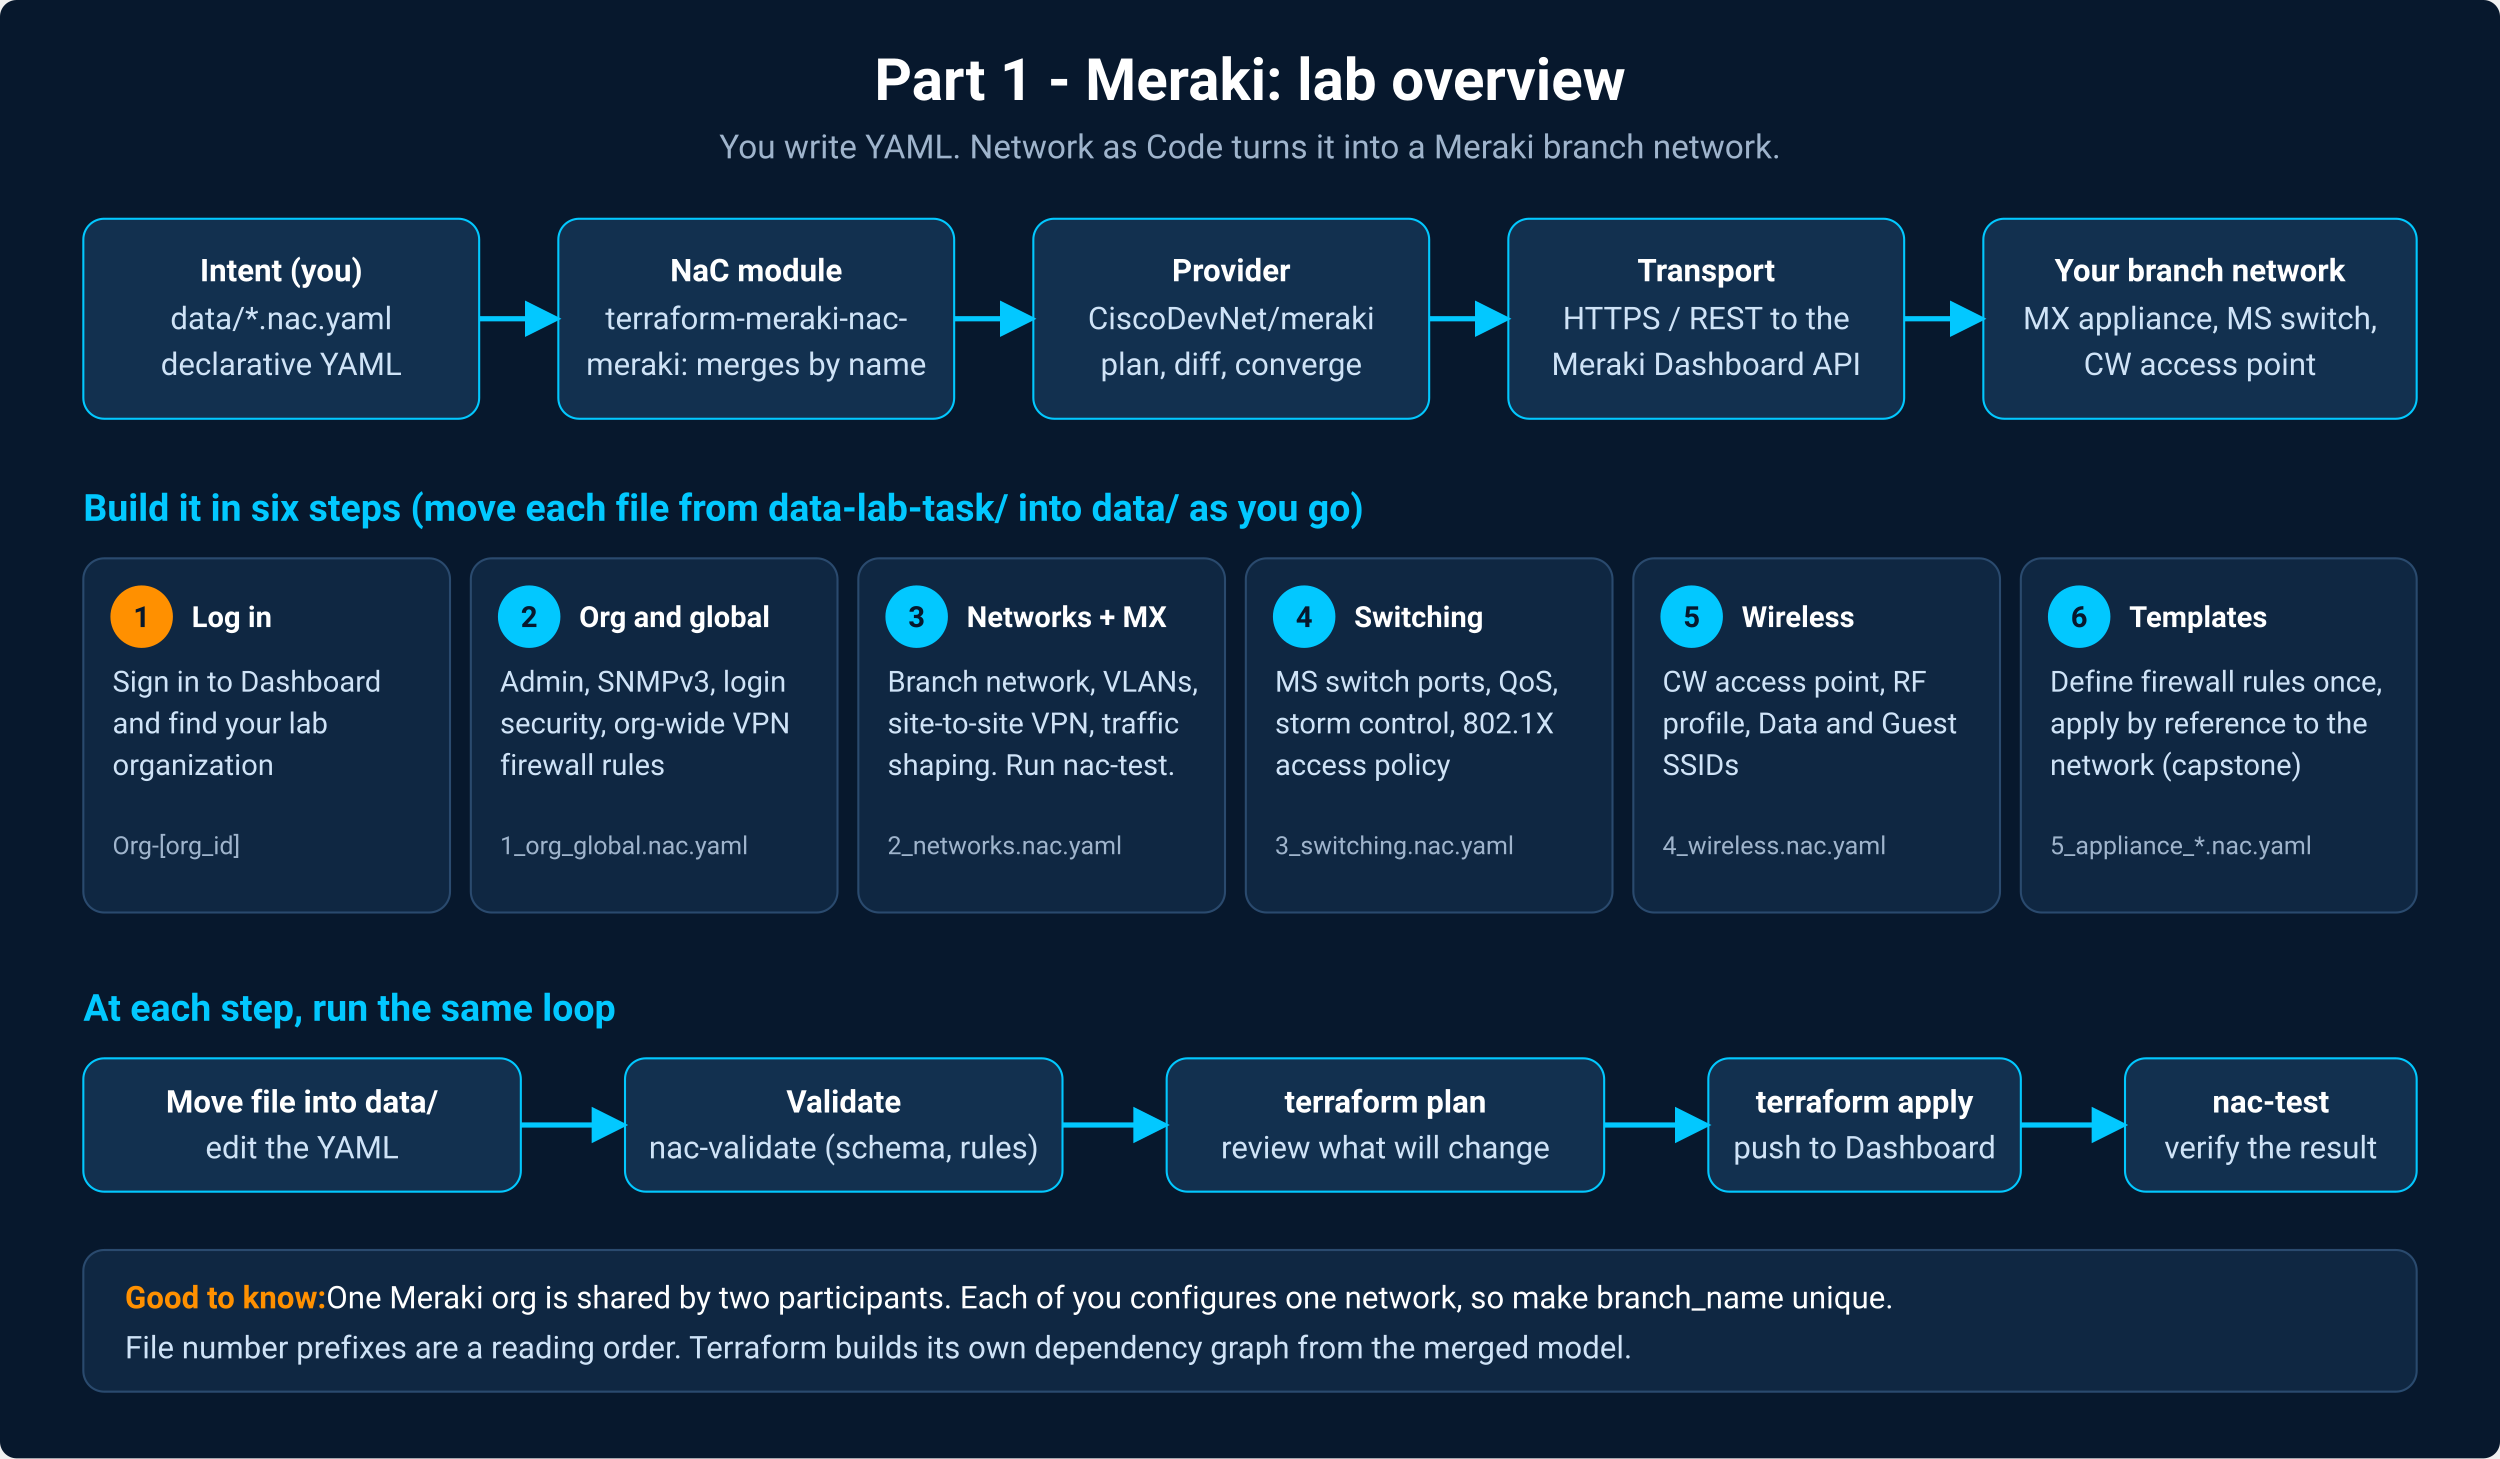
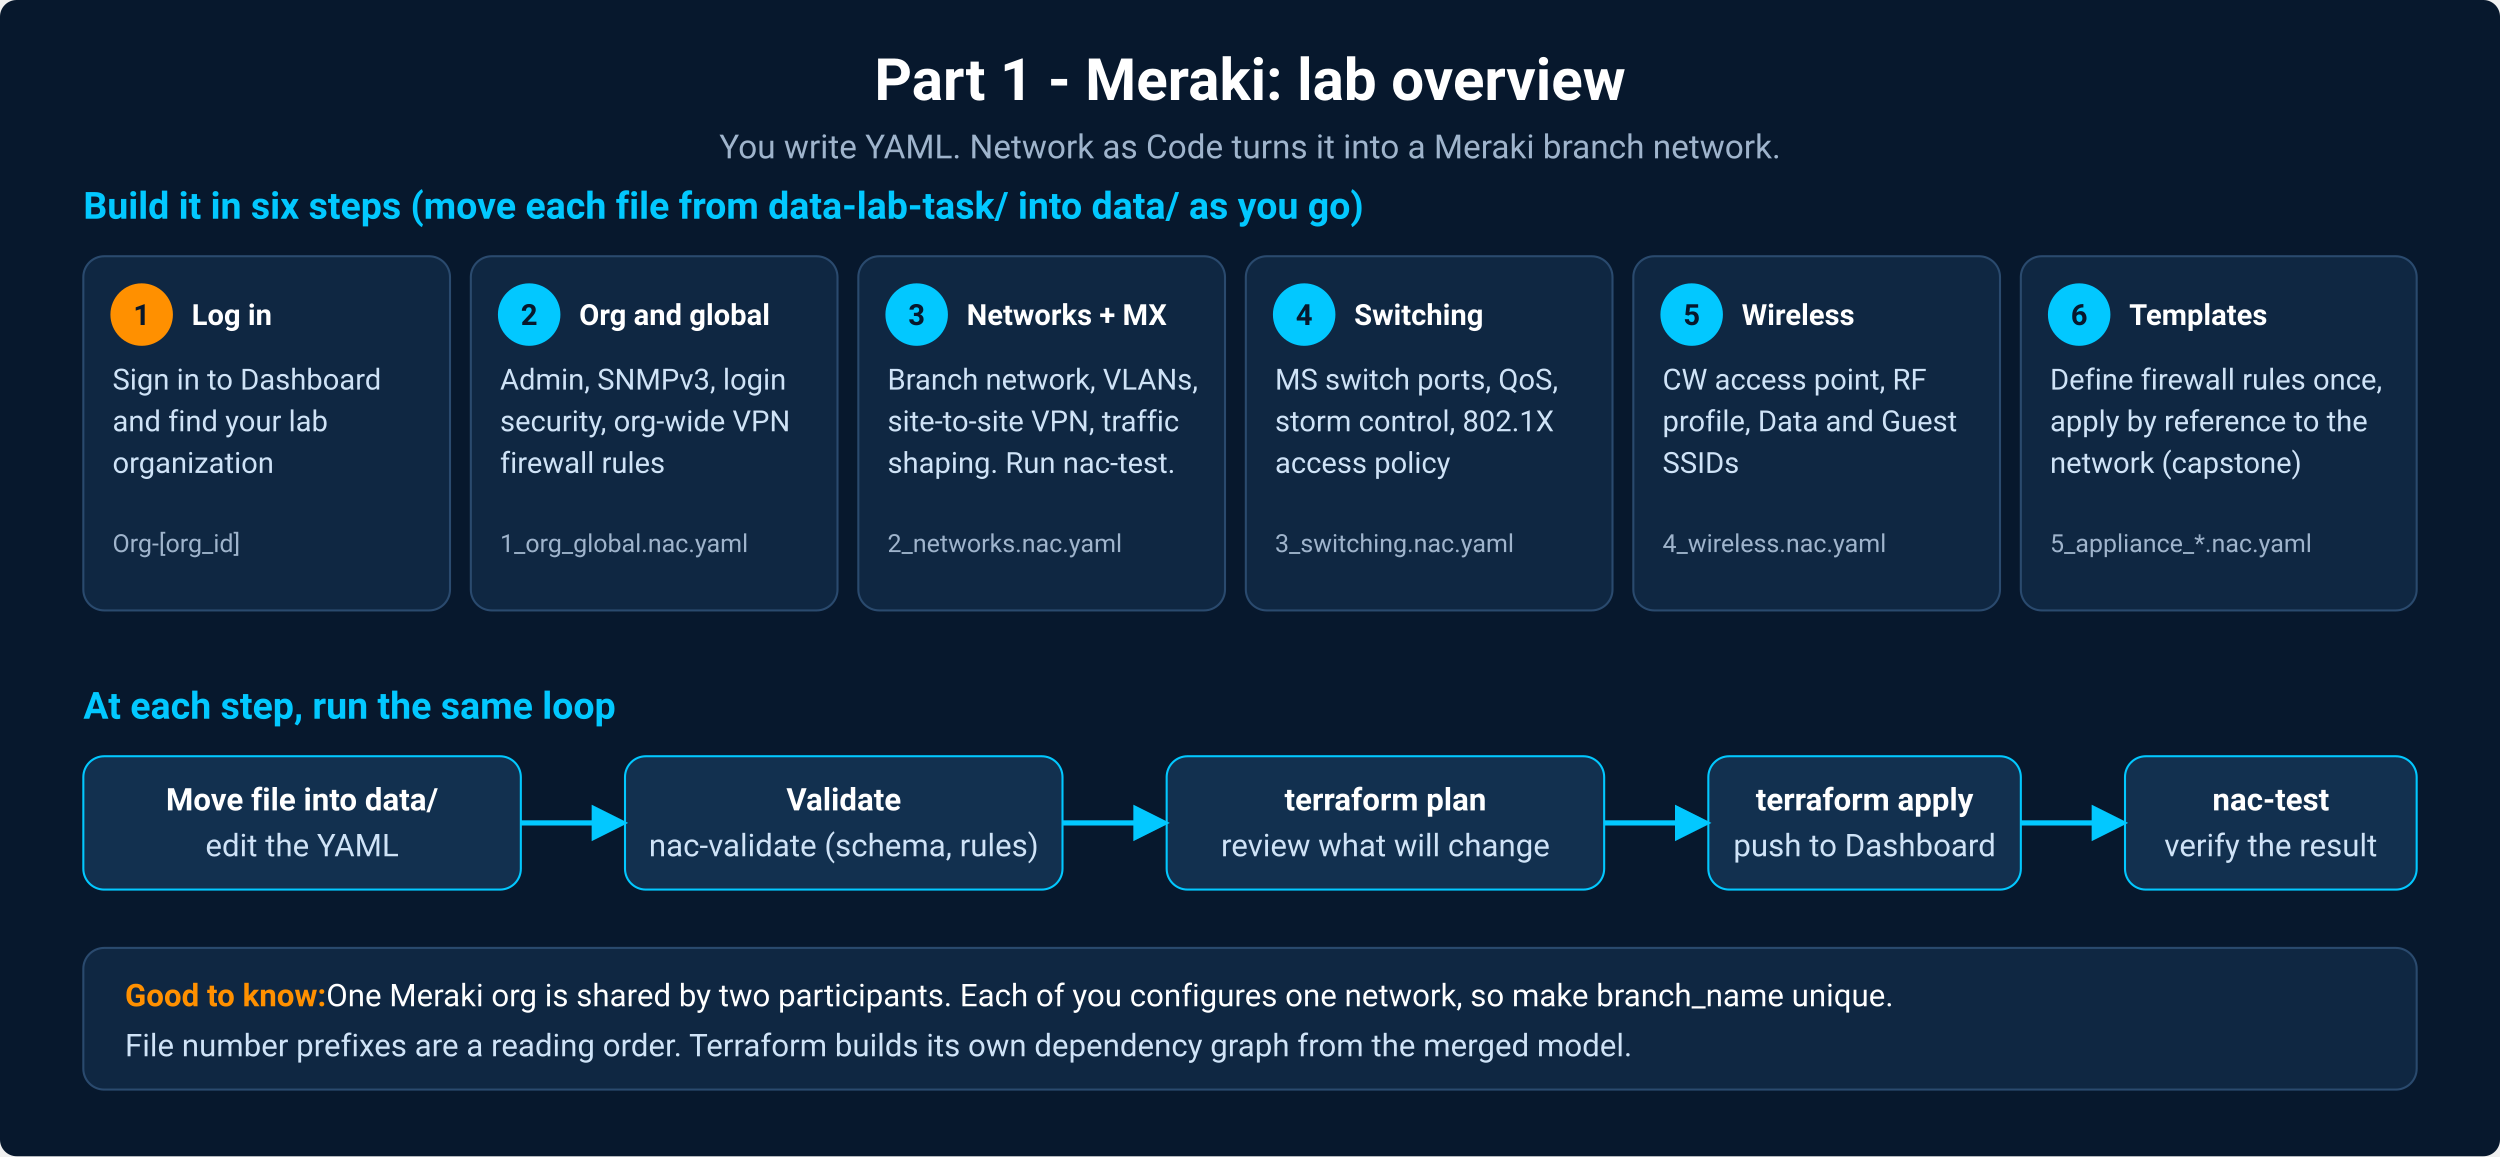
- <svg xmlns="http://www.w3.org/2000/svg" viewBox="0 0 1200 700" width="1200" height="700" font-family="Roboto, Helvetica, Arial, sans-serif" role="img" aria-labelledby="t d">
+ <svg xmlns="http://www.w3.org/2000/svg" viewBox="0 0 1200 555" width="1200" height="555" font-family="Roboto, Helvetica, Arial, sans-serif" role="img" aria-labelledby="t d">
  <defs>
    <marker id="a" viewBox="0 0 10 10" refX="8" refY="5" markerWidth="7" markerHeight="7" orient="auto">
      <path d="M0,0 L10,5 L0,10 z" fill="#02C8FF" />
    </marker>
  </defs>
-   <rect width="1200" height="700" rx="8" fill="#07182D" />
+   <rect width="1200" height="555" rx="8" fill="#07182D" />
  <text x="600" y="48" text-anchor="middle" font-size="28" font-weight="700" fill="#fff">Part 1 - Meraki: lab overview</text>
  <text x="600" y="76" text-anchor="middle" font-size="16" fill="#9fb4cc">You write YAML. Network as Code turns it into a Meraki branch network.</text>
+   <text x="40" y="105" font-size="18" font-weight="700" fill="#02C8FF">Build it in six steps (move each file from data-lab-task/ into data/ as you go)</text>
+   <g font-size="14">
+     <g>
+       <rect x="40" y="123" width="176" height="170" rx="10" fill="#0f2742" stroke="#2a4a6e" />
+       <circle cx="68" cy="151" r="15" fill="#FF9000" />
+       <text x="68" y="156" text-anchor="middle" font-weight="700" fill="#07182D">1</text>
+       <text x="92" y="156" font-weight="700" fill="#fff">Log in</text>
+       <text x="54" y="187" fill="#cfe3f7">Sign in to Dashboard</text>
+       <text x="54" y="207" fill="#cfe3f7">and find your lab</text>
+       <text x="54" y="227" fill="#cfe3f7">organization</text>
+       <text x="54" y="265" fill="#9fb4cc" font-size="12">Org-[org_id]</text>
+     </g>
+     <g>
+       <rect x="226" y="123" width="176" height="170" rx="10" fill="#0f2742" stroke="#2a4a6e" />
+       <circle cx="254" cy="151" r="15" fill="#02C8FF" />
+       <text x="254" y="156" text-anchor="middle" font-weight="700" fill="#07182D">2</text>
+       <text x="278" y="156" font-weight="700" fill="#fff">Org and global</text>
+       <text x="240" y="187" fill="#cfe3f7">Admin, SNMPv3, login</text>
+       <text x="240" y="207" fill="#cfe3f7">security, org-wide VPN</text>
+       <text x="240" y="227" fill="#cfe3f7">firewall rules</text>
+       <text x="240" y="265" fill="#9fb4cc" font-size="12">1_org_global.nac.yaml</text>
+     </g>
+     <g>
+       <rect x="412" y="123" width="176" height="170" rx="10" fill="#0f2742" stroke="#2a4a6e" />
+       <circle cx="440" cy="151" r="15" fill="#02C8FF" />
+       <text x="440" y="156" text-anchor="middle" font-weight="700" fill="#07182D">3</text>
+       <text x="464" y="156" font-weight="700" fill="#fff">Networks + MX</text>
+       <text x="426" y="187" fill="#cfe3f7">Branch network, VLANs,</text>
+       <text x="426" y="207" fill="#cfe3f7">site-to-site VPN, traffic</text>
+       <text x="426" y="227" fill="#cfe3f7">shaping. Run nac-test.</text>
+       <text x="426" y="265" fill="#9fb4cc" font-size="12">2_networks.nac.yaml</text>
+     </g>
+     <g>
+       <rect x="598" y="123" width="176" height="170" rx="10" fill="#0f2742" stroke="#2a4a6e" />
+       <circle cx="626" cy="151" r="15" fill="#02C8FF" />
+       <text x="626" y="156" text-anchor="middle" font-weight="700" fill="#07182D">4</text>
+       <text x="650" y="156" font-weight="700" fill="#fff">Switching</text>
+       <text x="612" y="187" fill="#cfe3f7">MS switch ports, QoS,</text>
+       <text x="612" y="207" fill="#cfe3f7">storm control, 802.1X</text>
+       <text x="612" y="227" fill="#cfe3f7">access policy</text>
+       <text x="612" y="265" fill="#9fb4cc" font-size="12">3_switching.nac.yaml</text>
+     </g>
+     <g>
+       <rect x="784" y="123" width="176" height="170" rx="10" fill="#0f2742" stroke="#2a4a6e" />
+       <circle cx="812" cy="151" r="15" fill="#02C8FF" />
+       <text x="812" y="156" text-anchor="middle" font-weight="700" fill="#07182D">5</text>
+       <text x="836" y="156" font-weight="700" fill="#fff">Wireless</text>
+       <text x="798" y="187" fill="#cfe3f7">CW access point, RF</text>
+       <text x="798" y="207" fill="#cfe3f7">profile, Data and Guest</text>
+       <text x="798" y="227" fill="#cfe3f7">SSIDs</text>
+       <text x="798" y="265" fill="#9fb4cc" font-size="12">4_wireless.nac.yaml</text>
+     </g>
+     <g>
+       <rect x="970" y="123" width="190" height="170" rx="10" fill="#0f2742" stroke="#2a4a6e" />
+       <circle cx="998" cy="151" r="15" fill="#02C8FF" />
+       <text x="998" y="156" text-anchor="middle" font-weight="700" fill="#07182D">6</text>
+       <text x="1022" y="156" font-weight="700" fill="#fff">Templates</text>
+       <text x="984" y="187" fill="#cfe3f7">Define firewall rules once,</text>
+       <text x="984" y="207" fill="#cfe3f7">apply by reference to the</text>
+       <text x="984" y="227" fill="#cfe3f7">network (capstone)</text>
+       <text x="984" y="265" fill="#9fb4cc" font-size="12">5_appliance_*.nac.yaml</text>
+     </g>
+   </g>
+   <text x="40" y="345" font-size="18" font-weight="700" fill="#02C8FF">At each step, run the same loop</text>
  <g font-size="15" text-anchor="middle">
-     <rect x="40" y="105" width="190" height="96" rx="10" fill="#12304f" stroke="#02C8FF" />
-     <text x="135" y="135" font-weight="700" fill="#fff">Intent (you)</text>
-     <text x="135" y="158" fill="#cfe3f7">data/*.nac.yaml</text>
-     <text x="135" y="180" fill="#cfe3f7">declarative YAML</text>
-     <rect x="268" y="105" width="190" height="96" rx="10" fill="#12304f" stroke="#02C8FF" />
-     <text x="363" y="135" font-weight="700" fill="#fff">NaC module</text>
-     <text x="363" y="158" fill="#cfe3f7">terraform-meraki-nac-</text>
-     <text x="363" y="180" fill="#cfe3f7">meraki: merges by name</text>
-     <rect x="496" y="105" width="190" height="96" rx="10" fill="#12304f" stroke="#02C8FF" />
-     <text x="591" y="135" font-weight="700" fill="#fff">Provider</text>
-     <text x="591" y="158" fill="#cfe3f7">CiscoDevNet/meraki</text>
-     <text x="591" y="180" fill="#cfe3f7">plan, diff, converge</text>
-     <rect x="724" y="105" width="190" height="96" rx="10" fill="#12304f" stroke="#02C8FF" />
-     <text x="819" y="135" font-weight="700" fill="#fff">Transport</text>
-     <text x="819" y="158" fill="#cfe3f7">HTTPS / REST to the</text>
-     <text x="819" y="180" fill="#cfe3f7">Meraki Dashboard API</text>
-     <rect x="952" y="105" width="208" height="96" rx="10" fill="#12304f" stroke="#02C8FF" />
-     <text x="1056" y="135" font-weight="700" fill="#fff">Your branch network</text>
-     <text x="1056" y="158" fill="#cfe3f7">MX appliance, MS switch,</text>
-     <text x="1056" y="180" fill="#cfe3f7">CW access point</text>
+     <rect x="40" y="363" width="210" height="64" rx="10" fill="#12304f" stroke="#02C8FF" />
+     <text x="145" y="389" font-weight="700" fill="#fff">Move file into data/</text>
+     <text x="145" y="411" fill="#cfe3f7">edit the YAML</text>
+     <rect x="300" y="363" width="210" height="64" rx="10" fill="#12304f" stroke="#02C8FF" />
+     <text x="405" y="389" font-weight="700" fill="#fff">Validate</text>
+     <text x="405" y="411" fill="#cfe3f7">nac-validate (schema, rules)</text>
+     <rect x="560" y="363" width="210" height="64" rx="10" fill="#12304f" stroke="#02C8FF" />
+     <text x="665" y="389" font-weight="700" fill="#fff">terraform plan</text>
+     <text x="665" y="411" fill="#cfe3f7">review what will change</text>
+     <rect x="820" y="363" width="150" height="64" rx="10" fill="#12304f" stroke="#02C8FF" />
+     <text x="895" y="389" font-weight="700" fill="#fff">terraform apply</text>
+     <text x="895" y="411" fill="#cfe3f7">push to Dashboard</text>
+     <rect x="1020" y="363" width="140" height="64" rx="10" fill="#12304f" stroke="#02C8FF" />
+     <text x="1090" y="389" font-weight="700" fill="#fff">nac-test</text>
+     <text x="1090" y="411" fill="#cfe3f7">verify the result</text>
  </g>
  <g stroke="#02C8FF" stroke-width="2.5" marker-end="url(#a)">
-     <line x1="230" y1="153" x2="266" y2="153" />
-     <line x1="458" y1="153" x2="494" y2="153" />
-     <line x1="686" y1="153" x2="722" y2="153" />
-     <line x1="914" y1="153" x2="950" y2="153" />
+     <line x1="250" y1="395" x2="298" y2="395" />
+     <line x1="510" y1="395" x2="558" y2="395" />
+     <line x1="770" y1="395" x2="818" y2="395" />
+     <line x1="970" y1="395" x2="1018" y2="395" />
  </g>
-   <text x="40" y="250" font-size="18" font-weight="700" fill="#02C8FF">Build it in six steps (move each file from data-lab-task/ into data/ as you go)</text>
-   <g font-size="14">
-     <g>
-       <rect x="40" y="268" width="176" height="170" rx="10" fill="#0f2742" stroke="#2a4a6e" />
-       <circle cx="68" cy="296" r="15" fill="#FF9000" />
-       <text x="68" y="301" text-anchor="middle" font-weight="700" fill="#07182D">1</text>
-       <text x="92" y="301" font-weight="700" fill="#fff">Log in</text>
-       <text x="54" y="332" fill="#cfe3f7">Sign in to Dashboard</text>
-       <text x="54" y="352" fill="#cfe3f7">and find your lab</text>
-       <text x="54" y="372" fill="#cfe3f7">organization</text>
-       <text x="54" y="410" fill="#9fb4cc" font-size="12">Org-[org_id]</text>
-     </g>
-     <g>
-       <rect x="226" y="268" width="176" height="170" rx="10" fill="#0f2742" stroke="#2a4a6e" />
-       <circle cx="254" cy="296" r="15" fill="#02C8FF" />
-       <text x="254" y="301" text-anchor="middle" font-weight="700" fill="#07182D">2</text>
-       <text x="278" y="301" font-weight="700" fill="#fff">Org and global</text>
-       <text x="240" y="332" fill="#cfe3f7">Admin, SNMPv3, login</text>
-       <text x="240" y="352" fill="#cfe3f7">security, org-wide VPN</text>
-       <text x="240" y="372" fill="#cfe3f7">firewall rules</text>
-       <text x="240" y="410" fill="#9fb4cc" font-size="12">1_org_global.nac.yaml</text>
-     </g>
-     <g>
-       <rect x="412" y="268" width="176" height="170" rx="10" fill="#0f2742" stroke="#2a4a6e" />
-       <circle cx="440" cy="296" r="15" fill="#02C8FF" />
-       <text x="440" y="301" text-anchor="middle" font-weight="700" fill="#07182D">3</text>
-       <text x="464" y="301" font-weight="700" fill="#fff">Networks + MX</text>
-       <text x="426" y="332" fill="#cfe3f7">Branch network, VLANs,</text>
-       <text x="426" y="352" fill="#cfe3f7">site-to-site VPN, traffic</text>
-       <text x="426" y="372" fill="#cfe3f7">shaping. Run nac-test.</text>
-       <text x="426" y="410" fill="#9fb4cc" font-size="12">2_networks.nac.yaml</text>
-     </g>
-     <g>
-       <rect x="598" y="268" width="176" height="170" rx="10" fill="#0f2742" stroke="#2a4a6e" />
-       <circle cx="626" cy="296" r="15" fill="#02C8FF" />
-       <text x="626" y="301" text-anchor="middle" font-weight="700" fill="#07182D">4</text>
-       <text x="650" y="301" font-weight="700" fill="#fff">Switching</text>
-       <text x="612" y="332" fill="#cfe3f7">MS switch ports, QoS,</text>
-       <text x="612" y="352" fill="#cfe3f7">storm control, 802.1X</text>
-       <text x="612" y="372" fill="#cfe3f7">access policy</text>
-       <text x="612" y="410" fill="#9fb4cc" font-size="12">3_switching.nac.yaml</text>
-     </g>
-     <g>
-       <rect x="784" y="268" width="176" height="170" rx="10" fill="#0f2742" stroke="#2a4a6e" />
-       <circle cx="812" cy="296" r="15" fill="#02C8FF" />
-       <text x="812" y="301" text-anchor="middle" font-weight="700" fill="#07182D">5</text>
-       <text x="836" y="301" font-weight="700" fill="#fff">Wireless</text>
-       <text x="798" y="332" fill="#cfe3f7">CW access point, RF</text>
-       <text x="798" y="352" fill="#cfe3f7">profile, Data and Guest</text>
-       <text x="798" y="372" fill="#cfe3f7">SSIDs</text>
-       <text x="798" y="410" fill="#9fb4cc" font-size="12">4_wireless.nac.yaml</text>
-     </g>
-     <g>
-       <rect x="970" y="268" width="190" height="170" rx="10" fill="#0f2742" stroke="#2a4a6e" />
-       <circle cx="998" cy="296" r="15" fill="#02C8FF" />
-       <text x="998" y="301" text-anchor="middle" font-weight="700" fill="#07182D">6</text>
-       <text x="1022" y="301" font-weight="700" fill="#fff">Templates</text>
-       <text x="984" y="332" fill="#cfe3f7">Define firewall rules once,</text>
-       <text x="984" y="352" fill="#cfe3f7">apply by reference to the</text>
-       <text x="984" y="372" fill="#cfe3f7">network (capstone)</text>
-       <text x="984" y="410" fill="#9fb4cc" font-size="12">5_appliance_*.nac.yaml</text>
-     </g>
-   </g>
-   <text x="40" y="490" font-size="18" font-weight="700" fill="#02C8FF">At each step, run the same loop</text>
-   <g font-size="15" text-anchor="middle">
-     <rect x="40" y="508" width="210" height="64" rx="10" fill="#12304f" stroke="#02C8FF" />
-     <text x="145" y="534" font-weight="700" fill="#fff">Move file into data/</text>
-     <text x="145" y="556" fill="#cfe3f7">edit the YAML</text>
-     <rect x="300" y="508" width="210" height="64" rx="10" fill="#12304f" stroke="#02C8FF" />
-     <text x="405" y="534" font-weight="700" fill="#fff">Validate</text>
-     <text x="405" y="556" fill="#cfe3f7">nac-validate (schema, rules)</text>
-     <rect x="560" y="508" width="210" height="64" rx="10" fill="#12304f" stroke="#02C8FF" />
-     <text x="665" y="534" font-weight="700" fill="#fff">terraform plan</text>
-     <text x="665" y="556" fill="#cfe3f7">review what will change</text>
-     <rect x="820" y="508" width="150" height="64" rx="10" fill="#12304f" stroke="#02C8FF" />
-     <text x="895" y="534" font-weight="700" fill="#fff">terraform apply</text>
-     <text x="895" y="556" fill="#cfe3f7">push to Dashboard</text>
-     <rect x="1020" y="508" width="140" height="64" rx="10" fill="#12304f" stroke="#02C8FF" />
-     <text x="1090" y="534" font-weight="700" fill="#fff">nac-test</text>
-     <text x="1090" y="556" fill="#cfe3f7">verify the result</text>
-   </g>
-   <g stroke="#02C8FF" stroke-width="2.5" marker-end="url(#a)">
-     <line x1="250" y1="540" x2="298" y2="540" />
-     <line x1="510" y1="540" x2="558" y2="540" />
-     <line x1="770" y1="540" x2="818" y2="540" />
-     <line x1="970" y1="540" x2="1018" y2="540" />
-   </g>
-   <rect x="40" y="600" width="1120" height="68" rx="10" fill="#0f2742" stroke="#2a4a6e" />
-   <text x="60" y="628" font-size="15" fill="#fff">
+   <rect x="40" y="455" width="1120" height="68" rx="10" fill="#0f2742" stroke="#2a4a6e" />
+   <text x="60" y="483" font-size="15" fill="#fff">
    <tspan font-weight="700" fill="#FF9000">Good to know: </tspan>One Meraki org is shared by two participants. Each of you configures one network, so make branch_name unique.</text>
-   <text x="60" y="652" font-size="15" fill="#cfe3f7">File number prefixes are a reading order. Terraform builds its own dependency graph from the merged model.</text>
+   <text x="60" y="507" font-size="15" fill="#cfe3f7">File number prefixes are a reading order. Terraform builds its own dependency graph from the merged model.</text>
</svg>
